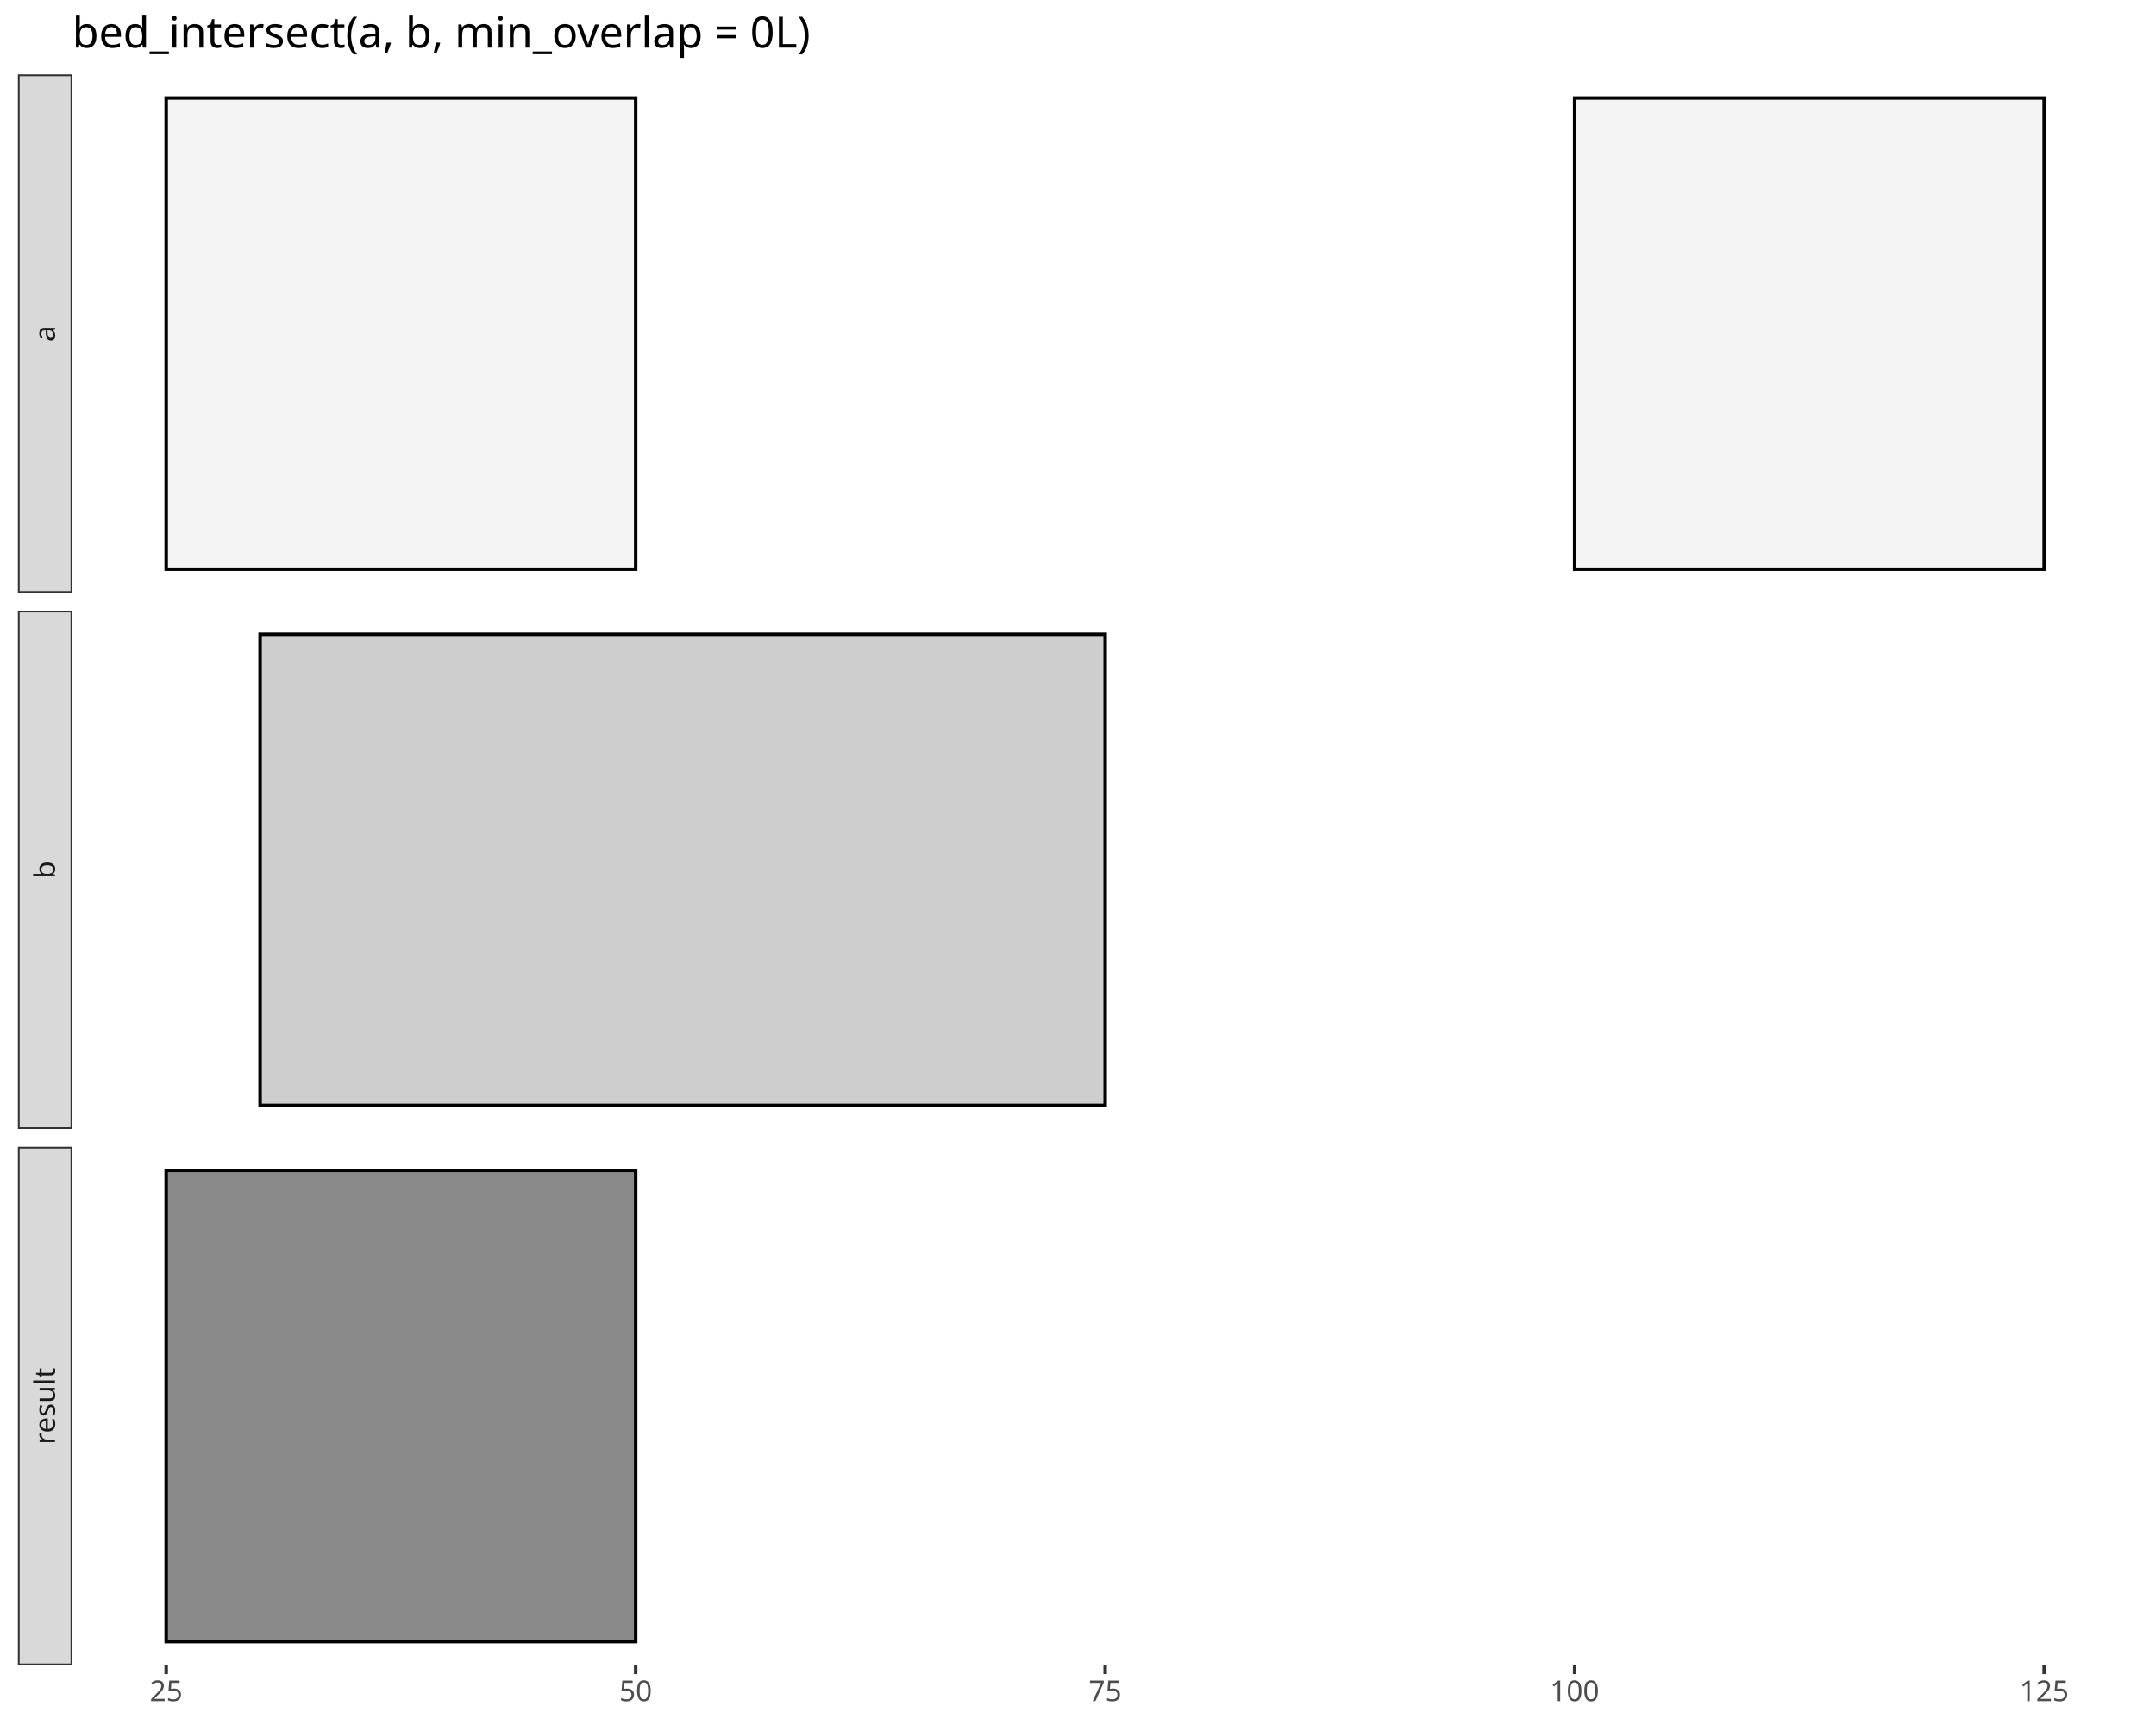
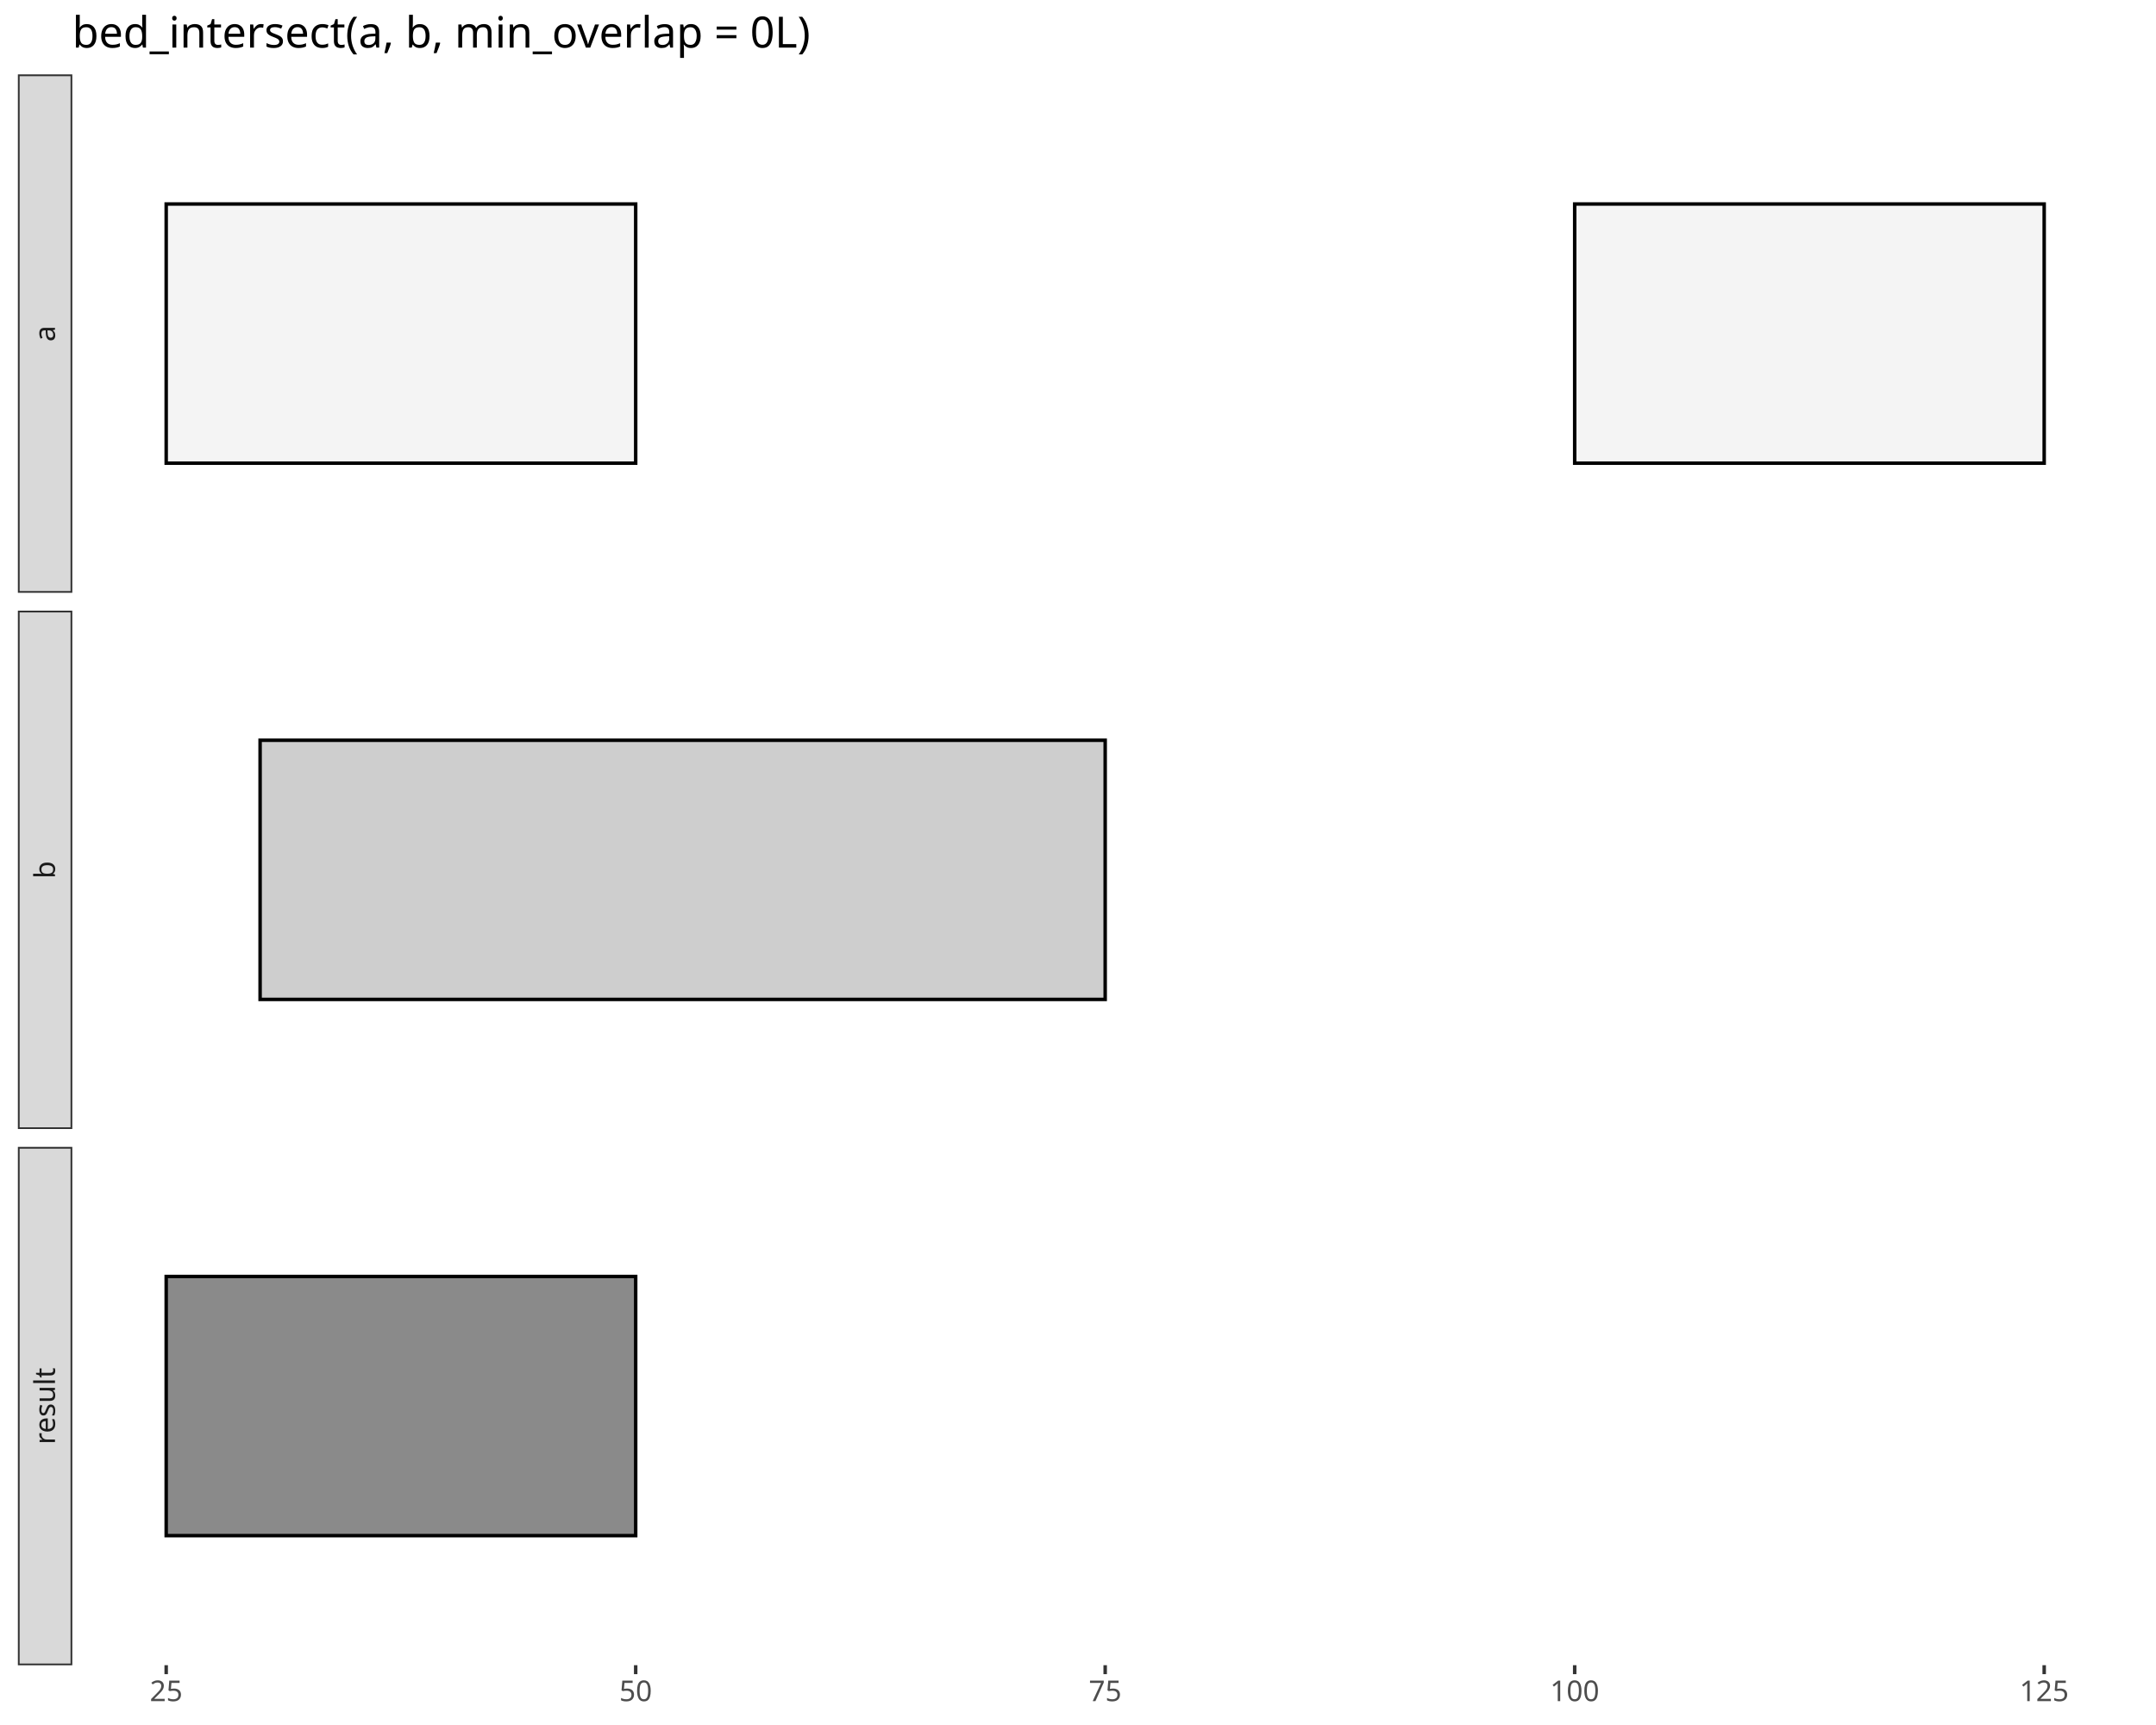
<svg xmlns="http://www.w3.org/2000/svg" class="svglite" data-engine-version="2.0" width="720.00pt" height="576.00pt" viewBox="0 0 720.00 576.00">
  <defs>
    <style type="text/css">
    .svglite line, .svglite polyline, .svglite polygon, .svglite path, .svglite rect, .svglite circle {
      fill: none;
      stroke: #000000;
      stroke-linecap: round;
      stroke-linejoin: round;
      stroke-miterlimit: 10.00;
    }
  </style>
  </defs>
  <rect width="100%" height="100%" style="stroke: none; fill: #FFFFFF;" />
  <defs>
    <clipPath id="cpMC4wMHw3MjAuMDB8MC4wMHw1NzYuMDA=">
      <rect x="0.00" y="0.00" width="720.00" height="576.00" />
    </clipPath>
  </defs>
  <g clip-path="url(#cpMC4wMHw3MjAuMDB8MC4wMHw1NzYuMDA=)">
</g>
  <defs>
    <clipPath id="cpMjQuMTR8NzE0LjAyfDI0Ljg1fDE5Ny45Mw==">
      <rect x="24.14" y="24.85" width="689.88" height="173.08" />
    </clipPath>
  </defs>
  <g clip-path="url(#cpMjQuMTR8NzE0LjAyfDI0Ljg1fDE5Ny45Mw==)">
-     <rect x="55.50" y="32.72" width="156.79" height="157.34" style="stroke-width: 1.16; stroke-linecap: butt; stroke-linejoin: miter; fill: #F0F0F0; fill-opacity: 0.75;" />
-     <rect x="525.87" y="32.72" width="156.79" height="157.34" style="stroke-width: 1.16; stroke-linecap: butt; stroke-linejoin: miter; fill: #F0F0F0; fill-opacity: 0.75;" />
+     <rect x="55.50" y="68.12" width="156.79" height="86.54" style="stroke-width: 1.16; stroke-linecap: butt; stroke-linejoin: miter; fill: #F0F0F0; fill-opacity: 0.75;" />
+     <rect x="525.87" y="68.12" width="156.79" height="86.54" style="stroke-width: 1.16; stroke-linecap: butt; stroke-linejoin: miter; fill: #F0F0F0; fill-opacity: 0.75;" />
  </g>
  <g clip-path="url(#cpMC4wMHw3MjAuMDB8MC4wMHw1NzYuMDA=)">
</g>
  <defs>
    <clipPath id="cpMjQuMTR8NzE0LjAyfDIwMy45MXwzNzYuOTk=">
      <rect x="24.14" y="203.91" width="689.88" height="173.08" />
    </clipPath>
  </defs>
  <g clip-path="url(#cpMjQuMTR8NzE0LjAyfDIwMy45MXwzNzYuOTk=)">
-     <rect x="86.86" y="211.78" width="282.22" height="157.34" style="stroke-width: 1.16; stroke-linecap: butt; stroke-linejoin: miter; fill: #BDBDBD; fill-opacity: 0.75;" />
+     <rect x="86.86" y="247.18" width="282.22" height="86.54" style="stroke-width: 1.16; stroke-linecap: butt; stroke-linejoin: miter; fill: #BDBDBD; fill-opacity: 0.75;" />
  </g>
  <g clip-path="url(#cpMC4wMHw3MjAuMDB8MC4wMHw1NzYuMDA=)">
</g>
  <defs>
    <clipPath id="cpMjQuMTR8NzE0LjAyfDM4Mi45N3w1NTYuMDQ=">
      <rect x="24.14" y="382.97" width="689.88" height="173.08" />
    </clipPath>
  </defs>
  <g clip-path="url(#cpMjQuMTR8NzE0LjAyfDM4Mi45N3w1NTYuMDQ=)">
-     <rect x="55.50" y="390.83" width="156.79" height="157.34" style="stroke-width: 1.16; stroke-linecap: butt; stroke-linejoin: miter; fill: #636363; fill-opacity: 0.75;" />
+     <rect x="55.50" y="426.23" width="156.79" height="86.54" style="stroke-width: 1.16; stroke-linecap: butt; stroke-linejoin: miter; fill: #636363; fill-opacity: 0.75;" />
  </g>
  <g clip-path="url(#cpMC4wMHw3MjAuMDB8MC4wMHw1NzYuMDA=)">
</g>
  <defs>
    <clipPath id="cpNS45OHwyNC4xNHwyNC44NXwxOTcuOTM=">
      <rect x="5.98" y="24.85" width="18.16" height="173.08" />
    </clipPath>
  </defs>
  <g clip-path="url(#cpNS45OHwyNC4xNHwyNC44NXwxOTcuOTM=)">
    <rect x="5.98" y="24.85" width="18.16" height="173.08" style="stroke-width: 1.16; stroke: #333333; fill: #D9D9D9;" />
    <text transform="translate(18.36,111.39) rotate(-90)" text-anchor="middle" style="font-size: 9.60px; fill: #1A1A1A; font-family: sans;" textLength="5.34px" lengthAdjust="spacingAndGlyphs">a</text>
  </g>
  <g clip-path="url(#cpMC4wMHw3MjAuMDB8MC4wMHw1NzYuMDA=)">
</g>
  <defs>
    <clipPath id="cpNS45OHwyNC4xNHwyMDMuOTF8Mzc2Ljk5">
      <rect x="5.98" y="203.91" width="18.16" height="173.08" />
    </clipPath>
  </defs>
  <g clip-path="url(#cpNS45OHwyNC4xNHwyMDMuOTF8Mzc2Ljk5)">
    <rect x="5.98" y="203.91" width="18.16" height="173.08" style="stroke-width: 1.16; stroke: #333333; fill: #D9D9D9;" />
    <text transform="translate(18.36,290.45) rotate(-90)" text-anchor="middle" style="font-size: 9.60px; fill: #1A1A1A; font-family: sans;" textLength="5.34px" lengthAdjust="spacingAndGlyphs">b</text>
  </g>
  <g clip-path="url(#cpMC4wMHw3MjAuMDB8MC4wMHw1NzYuMDA=)">
</g>
  <defs>
    <clipPath id="cpNS45OHwyNC4xNHwzODIuOTd8NTU2LjA0">
      <rect x="5.98" y="382.97" width="18.16" height="173.08" />
    </clipPath>
  </defs>
  <g clip-path="url(#cpNS45OHwyNC4xNHwzODIuOTd8NTU2LjA0)">
    <rect x="5.98" y="382.97" width="18.16" height="173.08" style="stroke-width: 1.16; stroke: #333333; fill: #D9D9D9;" />
    <text transform="translate(18.36,469.50) rotate(-90)" text-anchor="middle" style="font-size: 9.60px; fill: #1A1A1A; font-family: sans;" textLength="23.48px" lengthAdjust="spacingAndGlyphs">result</text>
  </g>
  <g clip-path="url(#cpMC4wMHw3MjAuMDB8MC4wMHw1NzYuMDA=)">
    <polyline points="55.50,559.03 55.50,556.04 " style="stroke-width: 1.16; stroke: #333333; stroke-linecap: butt;" />
    <polyline points="212.29,559.03 212.29,556.04 " style="stroke-width: 1.16; stroke: #333333; stroke-linecap: butt;" />
    <polyline points="369.08,559.03 369.08,556.04 " style="stroke-width: 1.16; stroke: #333333; stroke-linecap: butt;" />
    <polyline points="525.87,559.03 525.87,556.04 " style="stroke-width: 1.16; stroke: #333333; stroke-linecap: butt;" />
    <polyline points="682.66,559.03 682.66,556.04 " style="stroke-width: 1.16; stroke: #333333; stroke-linecap: butt;" />
    <text x="55.50" y="568.03" text-anchor="middle" style="font-size: 9.60px; fill: #4D4D4D; font-family: sans;" textLength="10.68px" lengthAdjust="spacingAndGlyphs">25</text>
    <text x="212.29" y="568.03" text-anchor="middle" style="font-size: 9.60px; fill: #4D4D4D; font-family: sans;" textLength="10.68px" lengthAdjust="spacingAndGlyphs">50</text>
    <text x="369.08" y="568.03" text-anchor="middle" style="font-size: 9.60px; fill: #4D4D4D; font-family: sans;" textLength="10.68px" lengthAdjust="spacingAndGlyphs">75</text>
    <text x="525.87" y="568.03" text-anchor="middle" style="font-size: 9.60px; fill: #4D4D4D; font-family: sans;" textLength="16.02px" lengthAdjust="spacingAndGlyphs">100</text>
    <text x="682.66" y="568.03" text-anchor="middle" style="font-size: 9.60px; fill: #4D4D4D; font-family: sans;" textLength="16.02px" lengthAdjust="spacingAndGlyphs">125</text>
    <text x="24.14" y="15.89" style="font-size: 14.40px; font-family: sans;" textLength="238.97px" lengthAdjust="spacingAndGlyphs">bed_intersect(a, b, min_overlap = 0L)</text>
  </g>
</svg>
